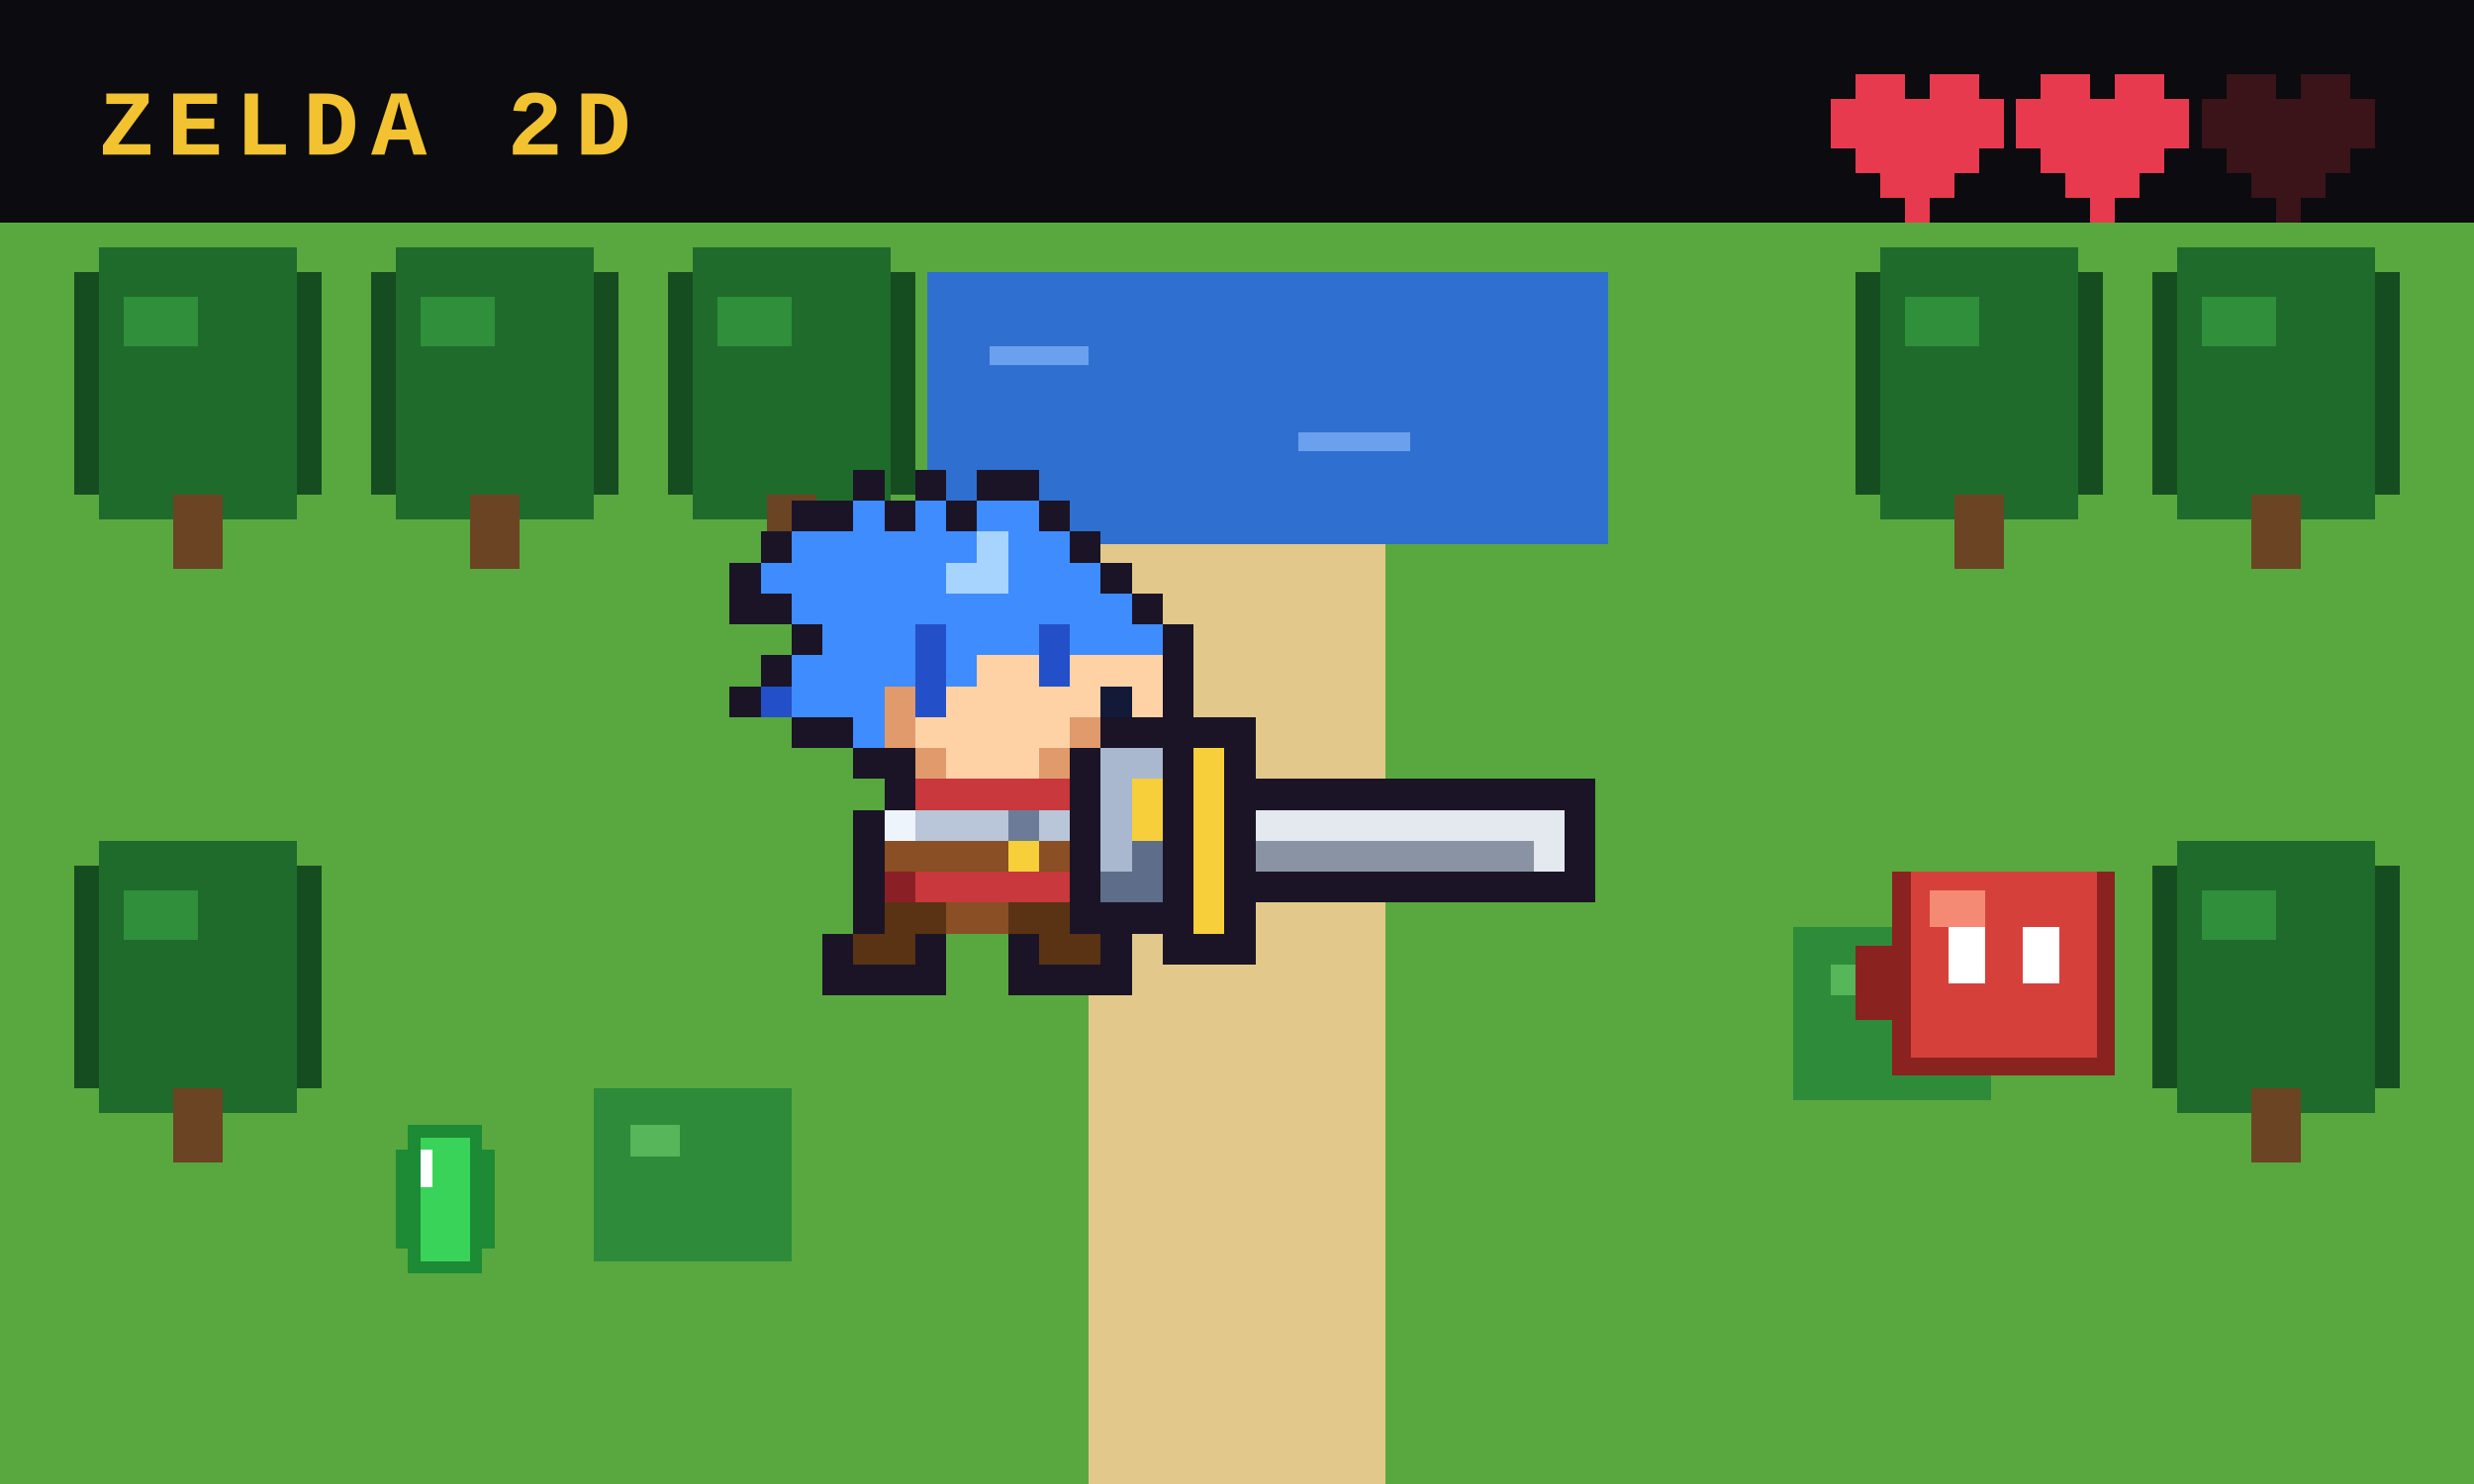
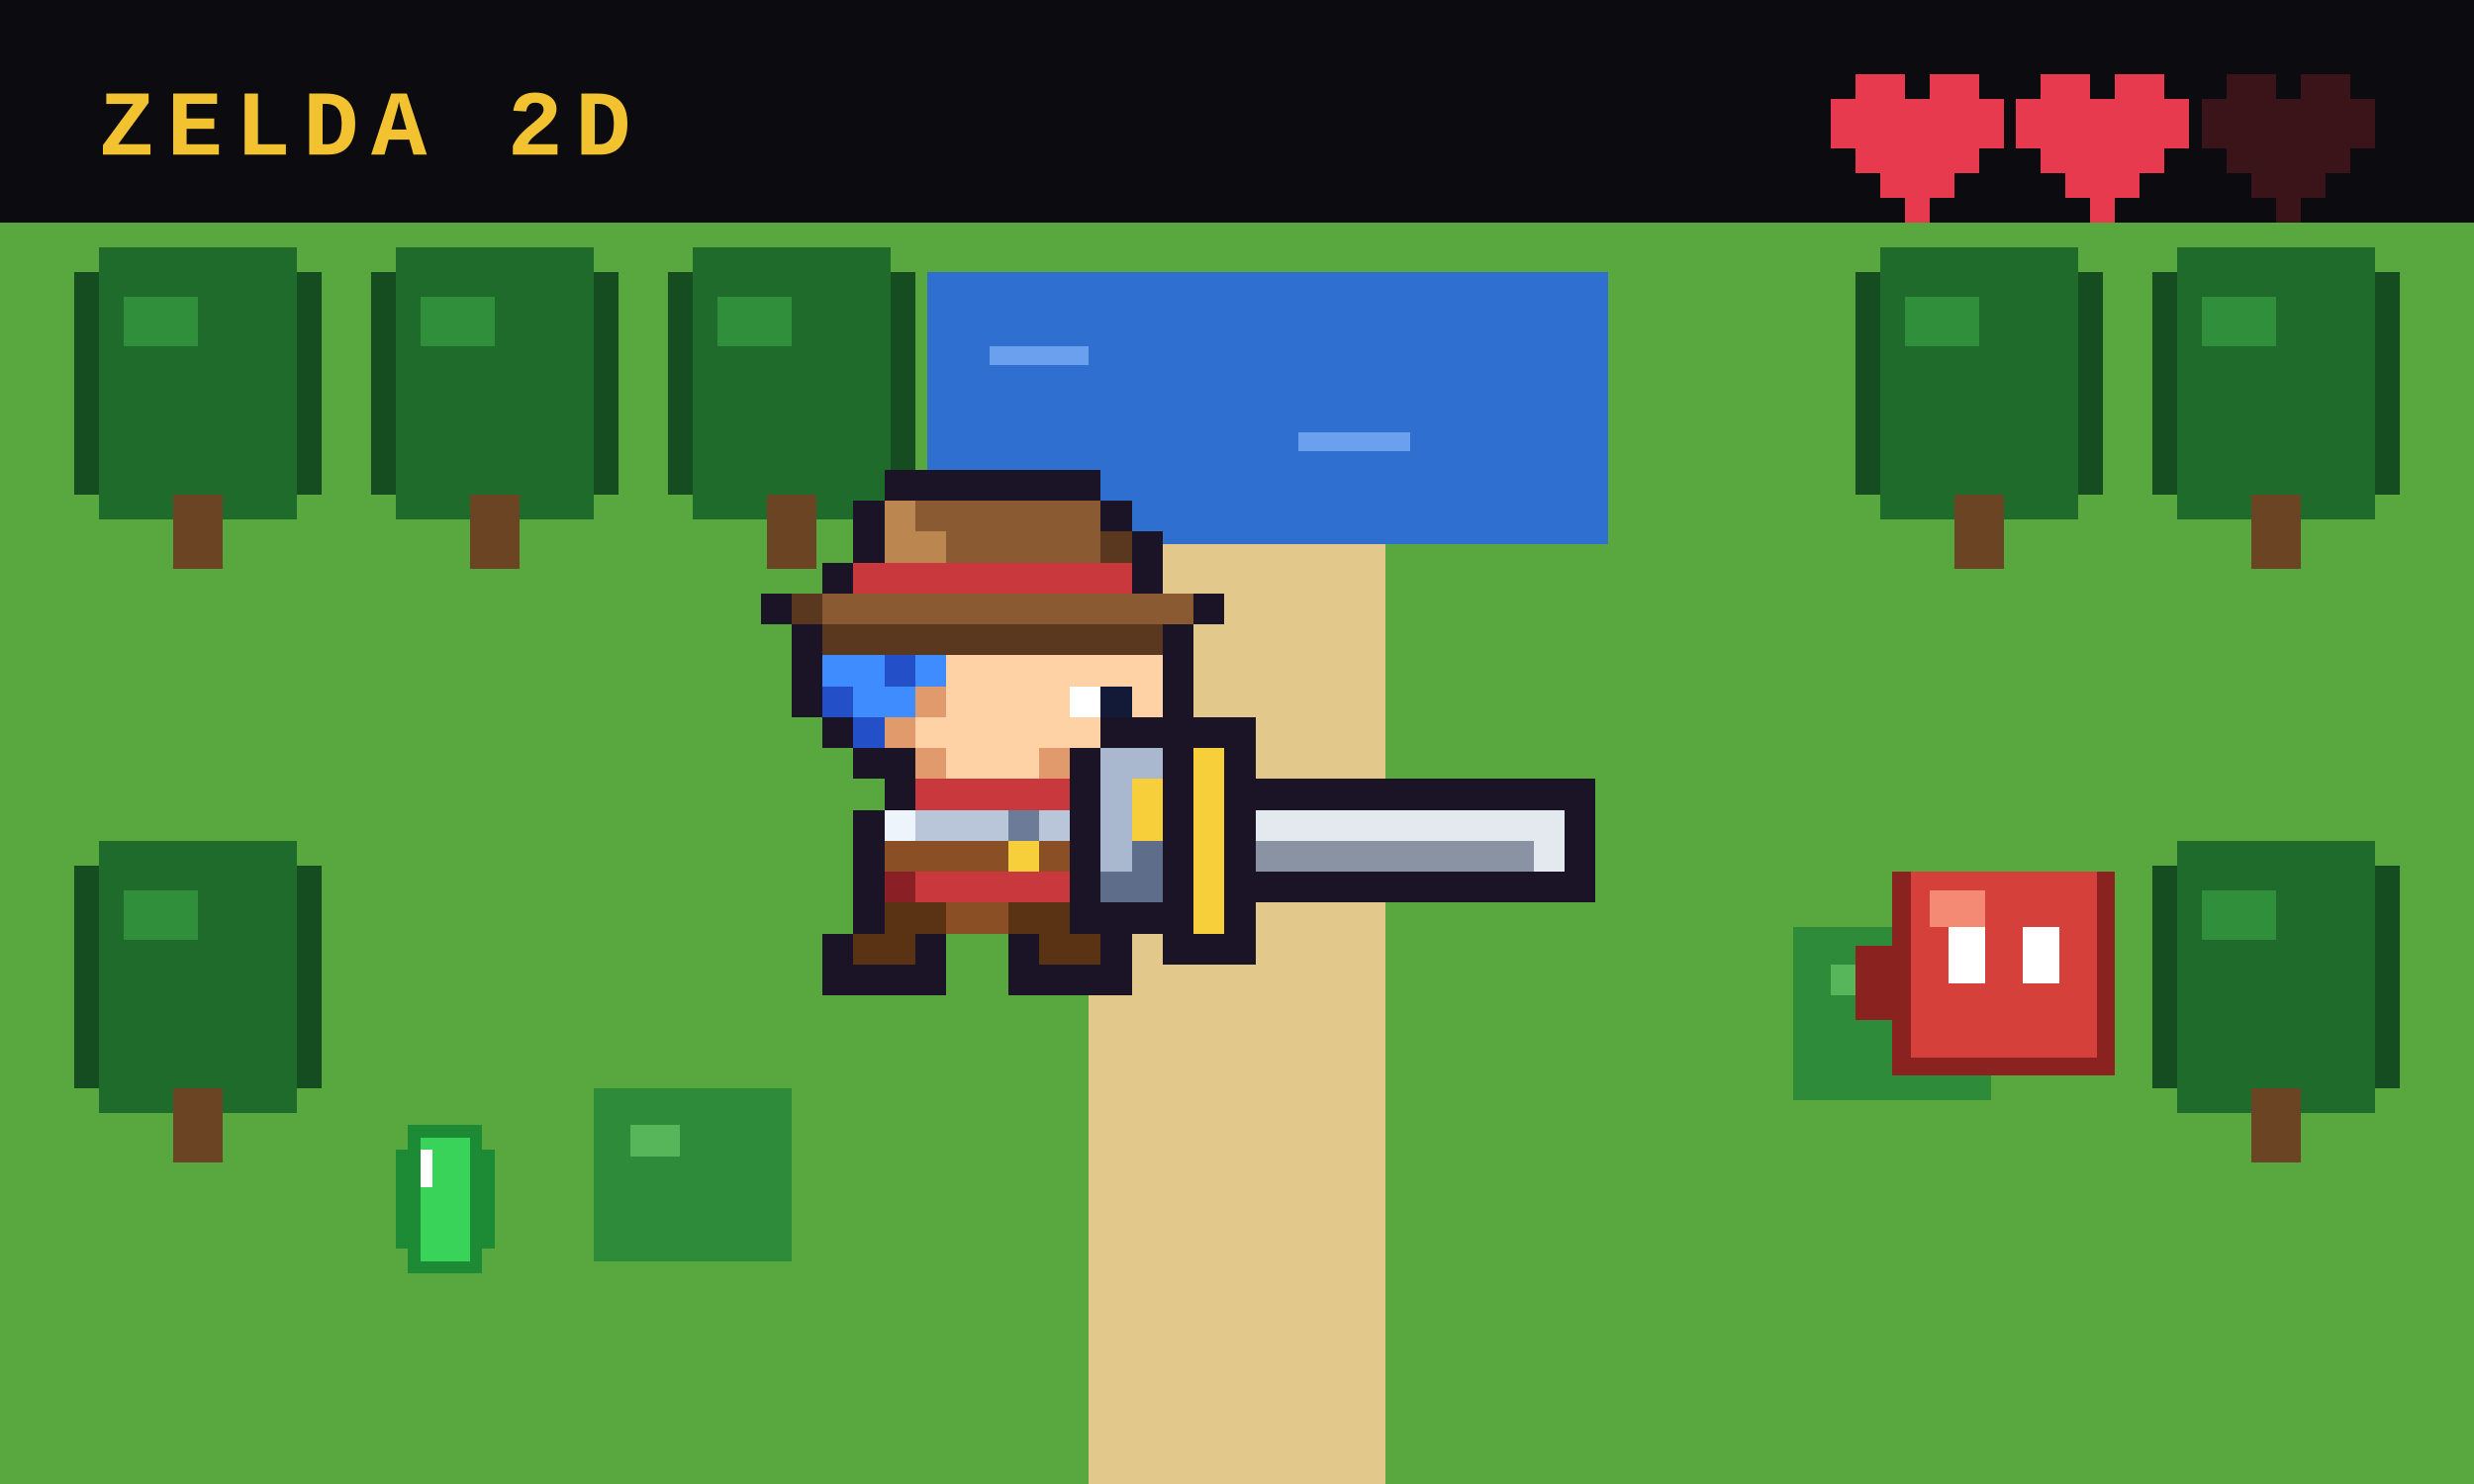
<svg xmlns="http://www.w3.org/2000/svg" viewBox="0 0 400 240" shape-rendering="crispEdges" font-family="'Courier New', monospace">
  <rect width="400" height="240" fill="#58a83f" />
  <rect width="400" height="36" fill="#0b0b10" />
  <g fill="#e83a4f">
    <path d="M300 12h8v4h4v-4h8v4h4v8h-4v4h-4v4h-4v4h-4v-4h-4v-4h-4v-4h-4v-8h4z" />
    <path d="M330 12h8v4h4v-4h8v4h4v8h-4v4h-4v4h-4v4h-4v-4h-4v-4h-4v-4h-4v-8h4z" />
  </g>
  <path d="M360 12h8v4h4v-4h8v4h4v8h-4v4h-4v4h-4v4h-4v-4h-4v-4h-4v-4h-4v-8h4z" fill="#3a1418" />
  <text x="16" y="25" fill="#f2c230" font-size="15" font-weight="700" letter-spacing="2">ZELDA 2D</text>
  <g id="tree">
    <rect x="12" y="44" width="40" height="36" fill="#164d20" />
    <rect x="16" y="40" width="32" height="44" fill="#1f6b2c" />
    <rect x="20" y="48" width="12" height="8" fill="#2f8f3a" />
    <rect x="28" y="80" width="8" height="12" fill="#6b4423" />
  </g>
  <use href="#tree" x="48" />
  <use href="#tree" x="96" />
  <use href="#tree" x="288" />
  <use href="#tree" x="336" />
  <use href="#tree" y="96" />
  <use href="#tree" x="336" y="96" />
  <rect x="150" y="44" width="110" height="44" fill="#2f6fd0" />
  <rect x="160" y="56" width="16" height="3" fill="#6aa0ee" />
  <rect x="210" y="70" width="18" height="3" fill="#6aa0ee" />
  <rect x="176" y="88" width="48" height="152" fill="#e2c98b" />
  <g fill="#2e8b3a">
    <rect x="96" y="176" width="32" height="28" />
    <rect x="290" y="150" width="32" height="28" />
  </g>
  <g fill="#57b55a">
    <rect x="102" y="182" width="8" height="5" />
    <rect x="296" y="156" width="8" height="5" />
  </g>
  <g transform="translate(118 76) scale(5)">
    <rect x="14" y="8" width="3" height="8" fill="#1a1426" />
    <rect x="15" y="9" width="1" height="6" fill="#f6cf3a" />
    <rect x="17" y="10" width="11" height="4" fill="#1a1426" />
    <rect x="17" y="11" width="10" height="2" fill="#e4e8ef" />
    <rect x="17" y="12" width="9" height="1" fill="#8a93a3" />
-     <rect x="4" y="0" width="1" height="1" fill="#1a1426" />
+     <rect x="5" y="0" width="1" height="1" fill="#1a1426" />
    <rect x="6" y="0" width="1" height="1" fill="#1a1426" />
+     <rect x="7" y="0" width="1" height="1" fill="#1a1426" />
    <rect x="8" y="0" width="1" height="1" fill="#1a1426" />
    <rect x="9" y="0" width="1" height="1" fill="#1a1426" />
-     <rect x="2" y="1" width="1" height="1" fill="#1a1426" />
-     <rect x="3" y="1" width="1" height="1" fill="#1a1426" />
-     <rect x="4" y="1" width="1" height="1" fill="#3f8cff" />
-     <rect x="5" y="1" width="1" height="1" fill="#1a1426" />
-     <rect x="6" y="1" width="1" height="1" fill="#3f8cff" />
-     <rect x="7" y="1" width="1" height="1" fill="#1a1426" />
-     <rect x="8" y="1" width="1" height="1" fill="#3f8cff" />
-     <rect x="9" y="1" width="1" height="1" fill="#3f8cff" />
-     <rect x="10" y="1" width="1" height="1" fill="#1a1426" />
-     <rect x="1" y="2" width="1" height="1" fill="#1a1426" />
-     <rect x="2" y="2" width="1" height="1" fill="#3f8cff" />
-     <rect x="3" y="2" width="1" height="1" fill="#3f8cff" />
-     <rect x="4" y="2" width="1" height="1" fill="#3f8cff" />
-     <rect x="5" y="2" width="1" height="1" fill="#3f8cff" />
-     <rect x="6" y="2" width="1" height="1" fill="#3f8cff" />
-     <rect x="7" y="2" width="1" height="1" fill="#3f8cff" />
-     <rect x="8" y="2" width="1" height="1" fill="#a6d4ff" />
-     <rect x="9" y="2" width="1" height="1" fill="#3f8cff" />
-     <rect x="10" y="2" width="1" height="1" fill="#3f8cff" />
-     <rect x="11" y="2" width="1" height="1" fill="#1a1426" />
-     <rect x="0" y="3" width="1" height="1" fill="#1a1426" />
-     <rect x="1" y="3" width="1" height="1" fill="#3f8cff" />
-     <rect x="2" y="3" width="1" height="1" fill="#3f8cff" />
-     <rect x="3" y="3" width="1" height="1" fill="#3f8cff" />
-     <rect x="4" y="3" width="1" height="1" fill="#3f8cff" />
-     <rect x="5" y="3" width="1" height="1" fill="#3f8cff" />
-     <rect x="6" y="3" width="1" height="1" fill="#3f8cff" />
-     <rect x="7" y="3" width="1" height="1" fill="#a6d4ff" />
-     <rect x="8" y="3" width="1" height="1" fill="#a6d4ff" />
-     <rect x="9" y="3" width="1" height="1" fill="#3f8cff" />
-     <rect x="10" y="3" width="1" height="1" fill="#3f8cff" />
-     <rect x="11" y="3" width="1" height="1" fill="#3f8cff" />
-     <rect x="12" y="3" width="1" height="1" fill="#1a1426" />
-     <rect x="0" y="4" width="1" height="1" fill="#1a1426" />
+     <rect x="10" y="0" width="1" height="1" fill="#1a1426" />
+     <rect x="11" y="0" width="1" height="1" fill="#1a1426" />
+     <rect x="4" y="1" width="1" height="1" fill="#1a1426" />
+     <rect x="5" y="1" width="1" height="1" fill="#bb8650" />
+     <rect x="6" y="1" width="1" height="1" fill="#8a5a32" />
+     <rect x="7" y="1" width="1" height="1" fill="#8a5a32" />
+     <rect x="8" y="1" width="1" height="1" fill="#8a5a32" />
+     <rect x="9" y="1" width="1" height="1" fill="#8a5a32" />
+     <rect x="10" y="1" width="1" height="1" fill="#8a5a32" />
+     <rect x="11" y="1" width="1" height="1" fill="#8a5a32" />
+     <rect x="12" y="1" width="1" height="1" fill="#1a1426" />
+     <rect x="4" y="2" width="1" height="1" fill="#1a1426" />
+     <rect x="5" y="2" width="1" height="1" fill="#bb8650" />
+     <rect x="6" y="2" width="1" height="1" fill="#bb8650" />
+     <rect x="7" y="2" width="1" height="1" fill="#8a5a32" />
+     <rect x="8" y="2" width="1" height="1" fill="#8a5a32" />
+     <rect x="9" y="2" width="1" height="1" fill="#8a5a32" />
+     <rect x="10" y="2" width="1" height="1" fill="#8a5a32" />
+     <rect x="11" y="2" width="1" height="1" fill="#8a5a32" />
+     <rect x="12" y="2" width="1" height="1" fill="#5a3820" />
+     <rect x="13" y="2" width="1" height="1" fill="#1a1426" />
+     <rect x="3" y="3" width="1" height="1" fill="#1a1426" />
+     <rect x="4" y="3" width="1" height="1" fill="#c8383c" />
+     <rect x="5" y="3" width="1" height="1" fill="#c8383c" />
+     <rect x="6" y="3" width="1" height="1" fill="#c8383c" />
+     <rect x="7" y="3" width="1" height="1" fill="#c8383c" />
+     <rect x="8" y="3" width="1" height="1" fill="#c8383c" />
+     <rect x="9" y="3" width="1" height="1" fill="#c8383c" />
+     <rect x="10" y="3" width="1" height="1" fill="#c8383c" />
+     <rect x="11" y="3" width="1" height="1" fill="#c8383c" />
+     <rect x="12" y="3" width="1" height="1" fill="#c8383c" />
+     <rect x="13" y="3" width="1" height="1" fill="#1a1426" />
    <rect x="1" y="4" width="1" height="1" fill="#1a1426" />
-     <rect x="2" y="4" width="1" height="1" fill="#3f8cff" />
-     <rect x="3" y="4" width="1" height="1" fill="#3f8cff" />
-     <rect x="4" y="4" width="1" height="1" fill="#3f8cff" />
-     <rect x="5" y="4" width="1" height="1" fill="#3f8cff" />
-     <rect x="6" y="4" width="1" height="1" fill="#3f8cff" />
-     <rect x="7" y="4" width="1" height="1" fill="#3f8cff" />
-     <rect x="8" y="4" width="1" height="1" fill="#3f8cff" />
-     <rect x="9" y="4" width="1" height="1" fill="#3f8cff" />
-     <rect x="10" y="4" width="1" height="1" fill="#3f8cff" />
-     <rect x="11" y="4" width="1" height="1" fill="#3f8cff" />
-     <rect x="12" y="4" width="1" height="1" fill="#3f8cff" />
-     <rect x="13" y="4" width="1" height="1" fill="#1a1426" />
+     <rect x="2" y="4" width="1" height="1" fill="#5a3820" />
+     <rect x="3" y="4" width="1" height="1" fill="#8a5a32" />
+     <rect x="4" y="4" width="1" height="1" fill="#8a5a32" />
+     <rect x="5" y="4" width="1" height="1" fill="#8a5a32" />
+     <rect x="6" y="4" width="1" height="1" fill="#8a5a32" />
+     <rect x="7" y="4" width="1" height="1" fill="#8a5a32" />
+     <rect x="8" y="4" width="1" height="1" fill="#8a5a32" />
+     <rect x="9" y="4" width="1" height="1" fill="#8a5a32" />
+     <rect x="10" y="4" width="1" height="1" fill="#8a5a32" />
+     <rect x="11" y="4" width="1" height="1" fill="#8a5a32" />
+     <rect x="12" y="4" width="1" height="1" fill="#8a5a32" />
+     <rect x="13" y="4" width="1" height="1" fill="#8a5a32" />
+     <rect x="14" y="4" width="1" height="1" fill="#8a5a32" />
+     <rect x="15" y="4" width="1" height="1" fill="#1a1426" />
    <rect x="2" y="5" width="1" height="1" fill="#1a1426" />
-     <rect x="3" y="5" width="1" height="1" fill="#3f8cff" />
-     <rect x="4" y="5" width="1" height="1" fill="#3f8cff" />
-     <rect x="5" y="5" width="1" height="1" fill="#3f8cff" />
-     <rect x="6" y="5" width="1" height="1" fill="#2350c8" />
-     <rect x="7" y="5" width="1" height="1" fill="#3f8cff" />
-     <rect x="8" y="5" width="1" height="1" fill="#3f8cff" />
-     <rect x="9" y="5" width="1" height="1" fill="#3f8cff" />
-     <rect x="10" y="5" width="1" height="1" fill="#2350c8" />
-     <rect x="11" y="5" width="1" height="1" fill="#3f8cff" />
-     <rect x="12" y="5" width="1" height="1" fill="#3f8cff" />
-     <rect x="13" y="5" width="1" height="1" fill="#3f8cff" />
+     <rect x="3" y="5" width="1" height="1" fill="#5a3820" />
+     <rect x="4" y="5" width="1" height="1" fill="#5a3820" />
+     <rect x="5" y="5" width="1" height="1" fill="#5a3820" />
+     <rect x="6" y="5" width="1" height="1" fill="#5a3820" />
+     <rect x="7" y="5" width="1" height="1" fill="#5a3820" />
+     <rect x="8" y="5" width="1" height="1" fill="#5a3820" />
+     <rect x="9" y="5" width="1" height="1" fill="#5a3820" />
+     <rect x="10" y="5" width="1" height="1" fill="#5a3820" />
+     <rect x="11" y="5" width="1" height="1" fill="#5a3820" />
+     <rect x="12" y="5" width="1" height="1" fill="#5a3820" />
+     <rect x="13" y="5" width="1" height="1" fill="#5a3820" />
    <rect x="14" y="5" width="1" height="1" fill="#1a1426" />
-     <rect x="1" y="6" width="1" height="1" fill="#1a1426" />
-     <rect x="2" y="6" width="1" height="1" fill="#3f8cff" />
+     <rect x="2" y="6" width="1" height="1" fill="#1a1426" />
    <rect x="3" y="6" width="1" height="1" fill="#3f8cff" />
    <rect x="4" y="6" width="1" height="1" fill="#3f8cff" />
-     <rect x="5" y="6" width="1" height="1" fill="#3f8cff" />
-     <rect x="6" y="6" width="1" height="1" fill="#2350c8" />
-     <rect x="7" y="6" width="1" height="1" fill="#3f8cff" />
+     <rect x="5" y="6" width="1" height="1" fill="#2350c8" />
+     <rect x="6" y="6" width="1" height="1" fill="#3f8cff" />
+     <rect x="7" y="6" width="1" height="1" fill="#ffd2a6" />
    <rect x="8" y="6" width="1" height="1" fill="#ffd2a6" />
    <rect x="9" y="6" width="1" height="1" fill="#ffd2a6" />
-     <rect x="10" y="6" width="1" height="1" fill="#2350c8" />
+     <rect x="10" y="6" width="1" height="1" fill="#ffd2a6" />
    <rect x="11" y="6" width="1" height="1" fill="#ffd2a6" />
    <rect x="12" y="6" width="1" height="1" fill="#ffd2a6" />
    <rect x="13" y="6" width="1" height="1" fill="#ffd2a6" />
    <rect x="14" y="6" width="1" height="1" fill="#1a1426" />
-     <rect x="0" y="7" width="1" height="1" fill="#1a1426" />
-     <rect x="1" y="7" width="1" height="1" fill="#2350c8" />
-     <rect x="2" y="7" width="1" height="1" fill="#3f8cff" />
-     <rect x="3" y="7" width="1" height="1" fill="#3f8cff" />
+     <rect x="2" y="7" width="1" height="1" fill="#1a1426" />
+     <rect x="3" y="7" width="1" height="1" fill="#2350c8" />
    <rect x="4" y="7" width="1" height="1" fill="#3f8cff" />
-     <rect x="5" y="7" width="1" height="1" fill="#e09a6c" />
-     <rect x="6" y="7" width="1" height="1" fill="#2350c8" />
+     <rect x="5" y="7" width="1" height="1" fill="#3f8cff" />
+     <rect x="6" y="7" width="1" height="1" fill="#e09a6c" />
    <rect x="7" y="7" width="1" height="1" fill="#ffd2a6" />
    <rect x="8" y="7" width="1" height="1" fill="#ffd2a6" />
    <rect x="9" y="7" width="1" height="1" fill="#ffd2a6" />
    <rect x="10" y="7" width="1" height="1" fill="#ffd2a6" />
-     <rect x="11" y="7" width="1" height="1" fill="#ffd2a6" />
+     <rect x="11" y="7" width="1" height="1" fill="#ffffff" />
    <rect x="12" y="7" width="1" height="1" fill="#121a38" />
    <rect x="13" y="7" width="1" height="1" fill="#ffd2a6" />
    <rect x="14" y="7" width="1" height="1" fill="#1a1426" />
-     <rect x="2" y="8" width="1" height="1" fill="#1a1426" />
    <rect x="3" y="8" width="1" height="1" fill="#1a1426" />
-     <rect x="4" y="8" width="1" height="1" fill="#3f8cff" />
+     <rect x="4" y="8" width="1" height="1" fill="#2350c8" />
    <rect x="5" y="8" width="1" height="1" fill="#e09a6c" />
    <rect x="6" y="8" width="1" height="1" fill="#ffd2a6" />
    <rect x="7" y="8" width="1" height="1" fill="#ffd2a6" />
    <rect x="8" y="8" width="1" height="1" fill="#ffd2a6" />
    <rect x="9" y="8" width="1" height="1" fill="#ffd2a6" />
    <rect x="10" y="8" width="1" height="1" fill="#ffd2a6" />
-     <rect x="11" y="8" width="1" height="1" fill="#e09a6c" />
+     <rect x="11" y="8" width="1" height="1" fill="#ffd2a6" />
    <rect x="12" y="8" width="1" height="1" fill="#1a1426" />
    <rect x="13" y="8" width="1" height="1" fill="#1a1426" />
+     <rect x="14" y="8" width="1" height="1" fill="#1a1426" />
    <rect x="4" y="9" width="1" height="1" fill="#1a1426" />
    <rect x="5" y="9" width="1" height="1" fill="#1a1426" />
    <rect x="6" y="9" width="1" height="1" fill="#e09a6c" />
    <rect x="7" y="9" width="1" height="1" fill="#ffd2a6" />
    <rect x="8" y="9" width="1" height="1" fill="#ffd2a6" />
    <rect x="9" y="9" width="1" height="1" fill="#ffd2a6" />
    <rect x="10" y="9" width="1" height="1" fill="#e09a6c" />
    <rect x="11" y="9" width="1" height="1" fill="#1a1426" />
    <rect x="12" y="9" width="1" height="1" fill="#a9b8cf" />
    <rect x="13" y="9" width="1" height="1" fill="#a9b8cf" />
    <rect x="14" y="9" width="1" height="1" fill="#1a1426" />
    <rect x="5" y="10" width="1" height="1" fill="#1a1426" />
    <rect x="6" y="10" width="1" height="1" fill="#c8383c" />
    <rect x="7" y="10" width="1" height="1" fill="#c8383c" />
    <rect x="8" y="10" width="1" height="1" fill="#c8383c" />
    <rect x="9" y="10" width="1" height="1" fill="#c8383c" />
    <rect x="10" y="10" width="1" height="1" fill="#c8383c" />
    <rect x="11" y="10" width="1" height="1" fill="#1a1426" />
    <rect x="12" y="10" width="1" height="1" fill="#a9b8cf" />
    <rect x="13" y="10" width="1" height="1" fill="#f6cf3a" />
    <rect x="14" y="10" width="1" height="1" fill="#1a1426" />
    <rect x="4" y="11" width="1" height="1" fill="#1a1426" />
    <rect x="5" y="11" width="1" height="1" fill="#eef4fc" />
    <rect x="6" y="11" width="1" height="1" fill="#b9c5d8" />
    <rect x="7" y="11" width="1" height="1" fill="#b9c5d8" />
    <rect x="8" y="11" width="1" height="1" fill="#b9c5d8" />
    <rect x="9" y="11" width="1" height="1" fill="#6c7c98" />
    <rect x="10" y="11" width="1" height="1" fill="#b9c5d8" />
    <rect x="11" y="11" width="1" height="1" fill="#1a1426" />
    <rect x="12" y="11" width="1" height="1" fill="#a9b8cf" />
    <rect x="13" y="11" width="1" height="1" fill="#f6cf3a" />
    <rect x="14" y="11" width="1" height="1" fill="#1a1426" />
    <rect x="4" y="12" width="1" height="1" fill="#1a1426" />
    <rect x="5" y="12" width="1" height="1" fill="#8a4f24" />
    <rect x="6" y="12" width="1" height="1" fill="#8a4f24" />
    <rect x="7" y="12" width="1" height="1" fill="#8a4f24" />
    <rect x="8" y="12" width="1" height="1" fill="#8a4f24" />
    <rect x="9" y="12" width="1" height="1" fill="#f6cf3a" />
    <rect x="10" y="12" width="1" height="1" fill="#8a4f24" />
    <rect x="11" y="12" width="1" height="1" fill="#1a1426" />
    <rect x="12" y="12" width="1" height="1" fill="#a9b8cf" />
    <rect x="13" y="12" width="1" height="1" fill="#5d6d8a" />
    <rect x="14" y="12" width="1" height="1" fill="#1a1426" />
    <rect x="4" y="13" width="1" height="1" fill="#1a1426" />
    <rect x="5" y="13" width="1" height="1" fill="#8a2026" />
    <rect x="6" y="13" width="1" height="1" fill="#c8383c" />
    <rect x="7" y="13" width="1" height="1" fill="#c8383c" />
    <rect x="8" y="13" width="1" height="1" fill="#c8383c" />
    <rect x="9" y="13" width="1" height="1" fill="#c8383c" />
    <rect x="10" y="13" width="1" height="1" fill="#c8383c" />
    <rect x="11" y="13" width="1" height="1" fill="#1a1426" />
    <rect x="12" y="13" width="1" height="1" fill="#5d6d8a" />
    <rect x="13" y="13" width="1" height="1" fill="#5d6d8a" />
    <rect x="14" y="13" width="1" height="1" fill="#1a1426" />
    <rect x="4" y="14" width="1" height="1" fill="#1a1426" />
    <rect x="5" y="14" width="1" height="1" fill="#5a3214" />
    <rect x="6" y="14" width="1" height="1" fill="#5a3214" />
    <rect x="7" y="14" width="1" height="1" fill="#8a4f24" />
    <rect x="8" y="14" width="1" height="1" fill="#8a4f24" />
    <rect x="9" y="14" width="1" height="1" fill="#5a3214" />
    <rect x="10" y="14" width="1" height="1" fill="#5a3214" />
    <rect x="11" y="14" width="1" height="1" fill="#1a1426" />
    <rect x="12" y="14" width="1" height="1" fill="#1a1426" />
    <rect x="13" y="14" width="1" height="1" fill="#1a1426" />
    <rect x="3" y="15" width="1" height="1" fill="#1a1426" />
    <rect x="4" y="15" width="1" height="1" fill="#5a3214" />
    <rect x="5" y="15" width="1" height="1" fill="#5a3214" />
    <rect x="6" y="15" width="1" height="1" fill="#1a1426" />
    <rect x="9" y="15" width="1" height="1" fill="#1a1426" />
    <rect x="10" y="15" width="1" height="1" fill="#5a3214" />
    <rect x="11" y="15" width="1" height="1" fill="#5a3214" />
    <rect x="12" y="15" width="1" height="1" fill="#1a1426" />
    <rect x="3" y="16" width="1" height="1" fill="#1a1426" />
    <rect x="4" y="16" width="1" height="1" fill="#1a1426" />
    <rect x="5" y="16" width="1" height="1" fill="#1a1426" />
    <rect x="6" y="16" width="1" height="1" fill="#1a1426" />
    <rect x="9" y="16" width="1" height="1" fill="#1a1426" />
    <rect x="10" y="16" width="1" height="1" fill="#1a1426" />
    <rect x="11" y="16" width="1" height="1" fill="#1a1426" />
    <rect x="12" y="16" width="1" height="1" fill="#1a1426" />
  </g>
  <g transform="translate(300 132) scale(3)">
    <rect x="2" y="3" width="12" height="11" fill="#8a2320" />
    <rect x="3" y="3" width="10" height="10" fill="#d6403a" />
    <rect x="4" y="4" width="3" height="2" fill="#f58a74" />
    <rect x="5" y="6" width="2" height="3" fill="#fff" />
    <rect x="9" y="6" width="2" height="3" fill="#fff" />
    <rect x="0" y="7" width="3" height="4" fill="#8a2320" />
  </g>
  <g transform="translate(56 178) scale(2)">
    <rect x="4" y="4" width="8" height="8" fill="#1d8a35" />
    <rect x="5" y="2" width="6" height="12" fill="#1d8a35" />
    <rect x="6" y="3" width="4" height="10" fill="#3ad35a" />
    <rect x="6" y="4" width="1" height="3" fill="#fff" />
  </g>
</svg>
